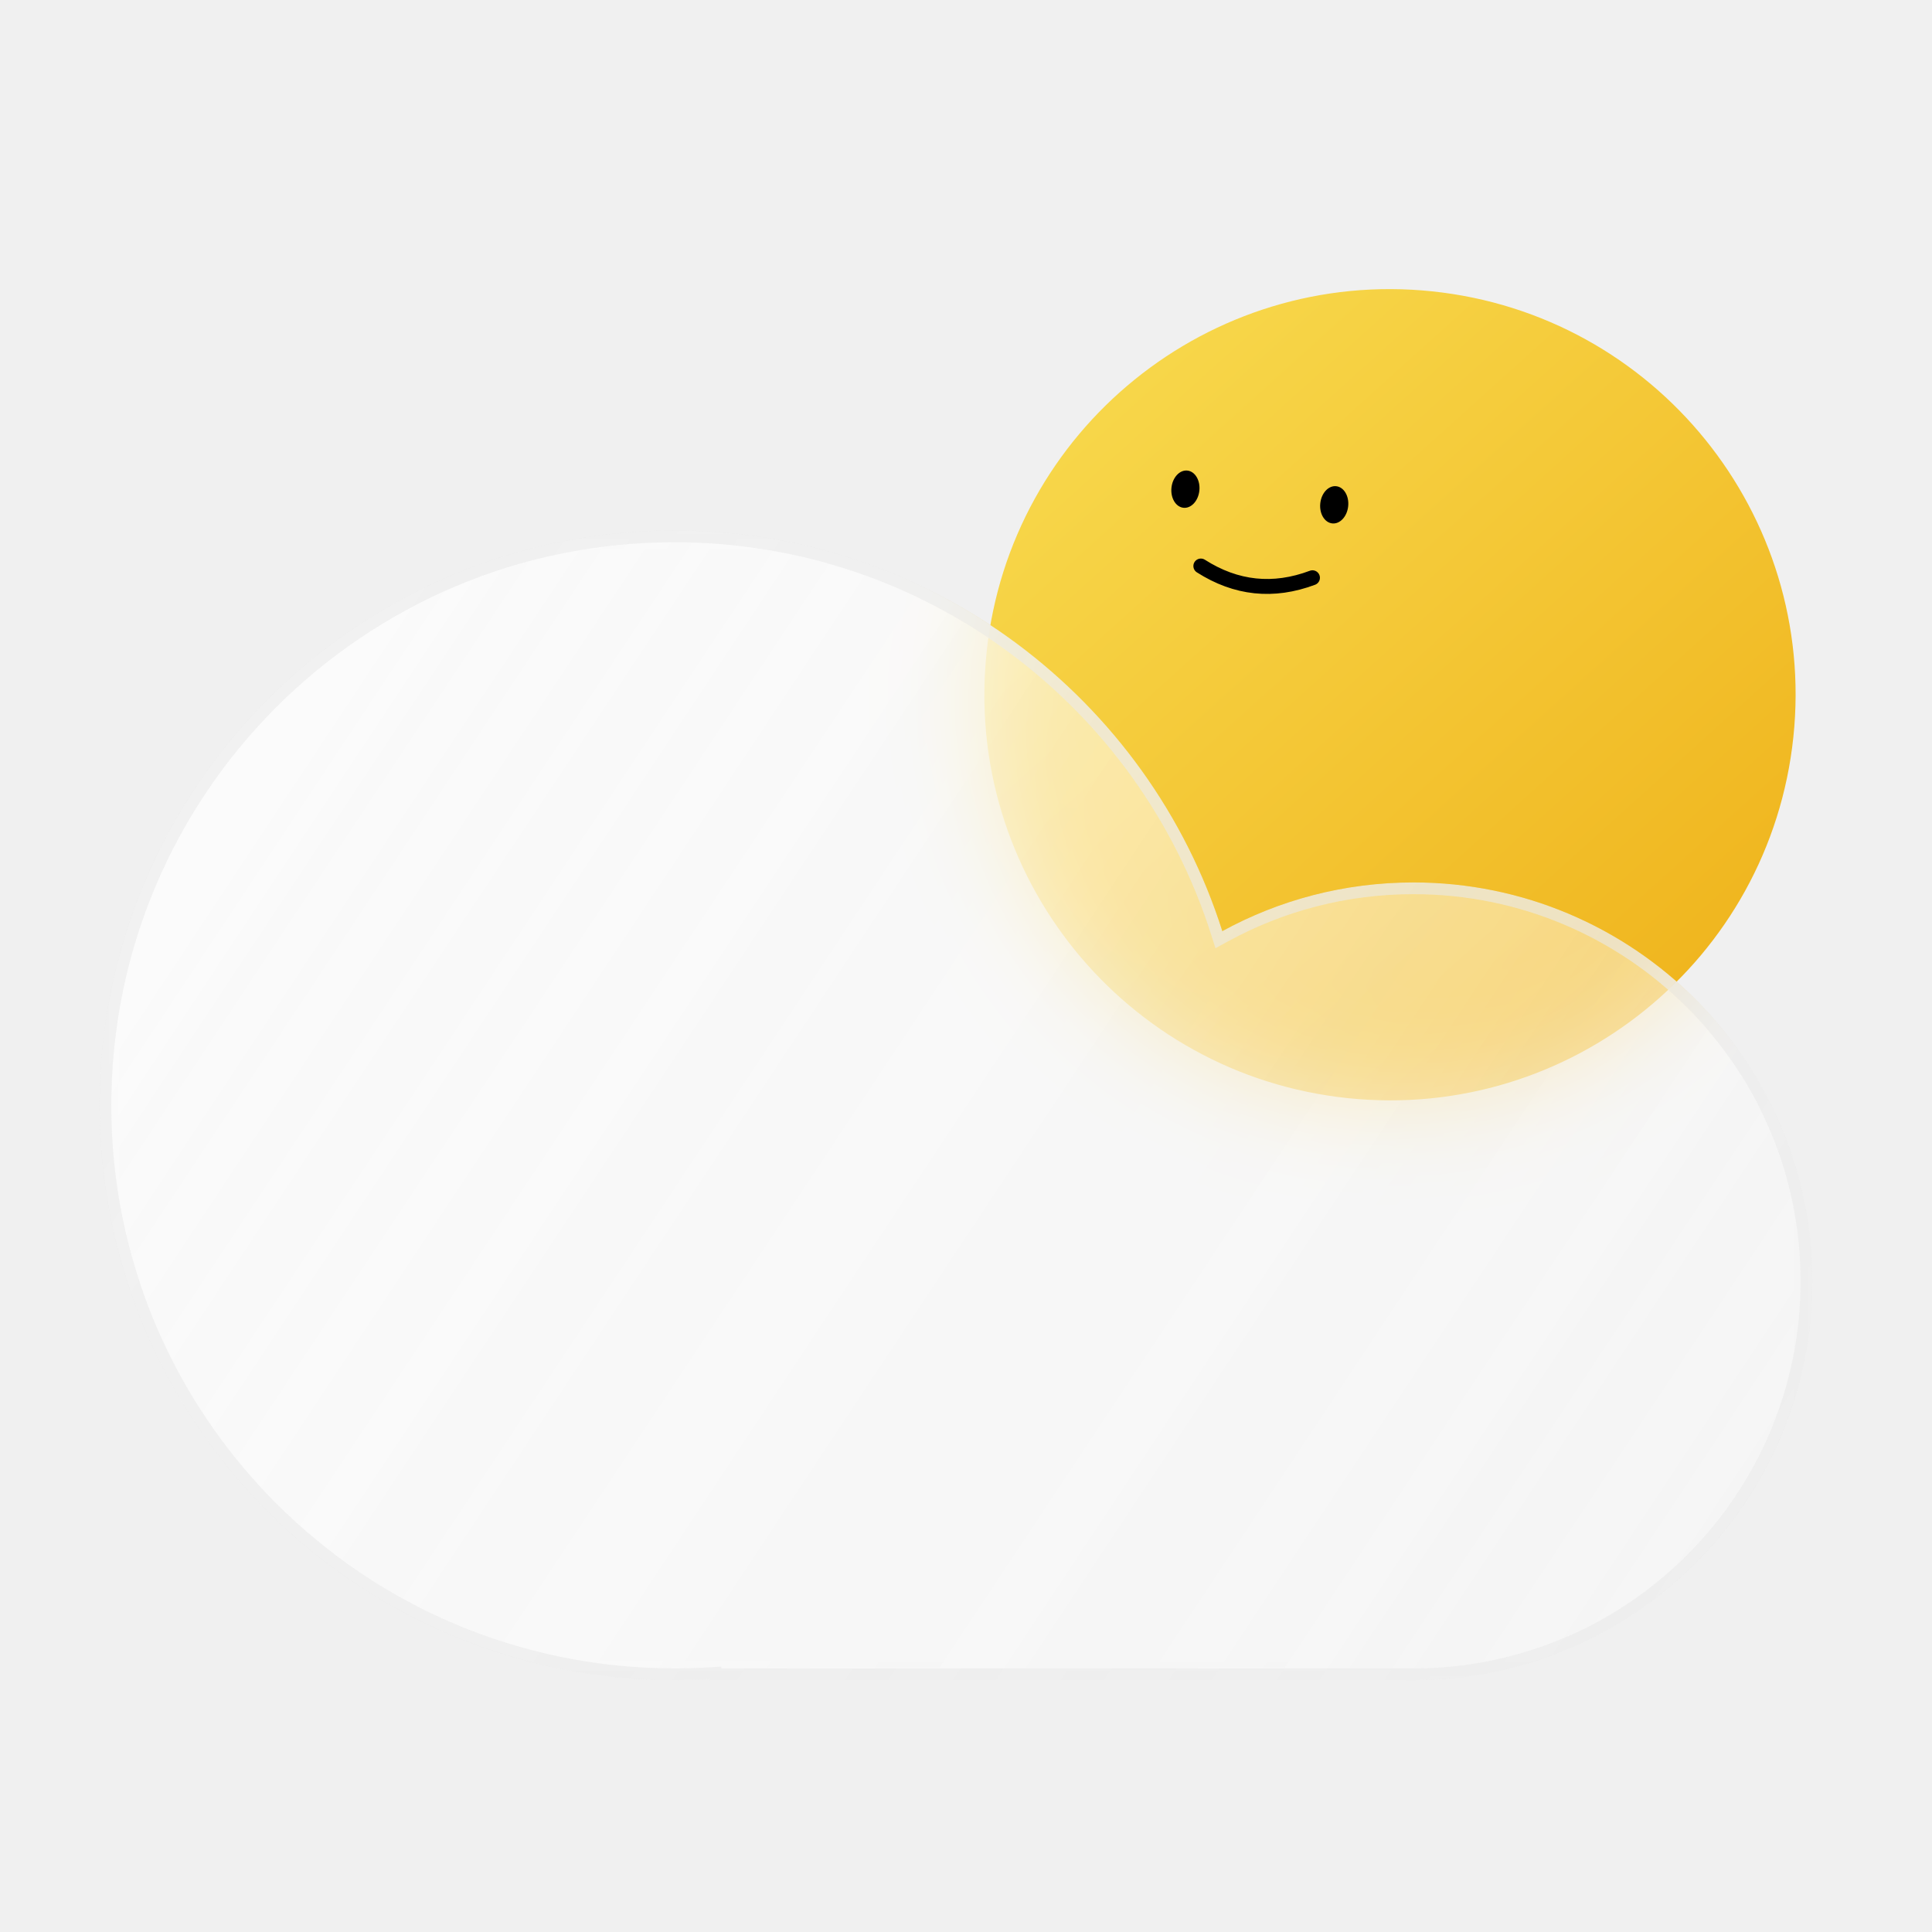
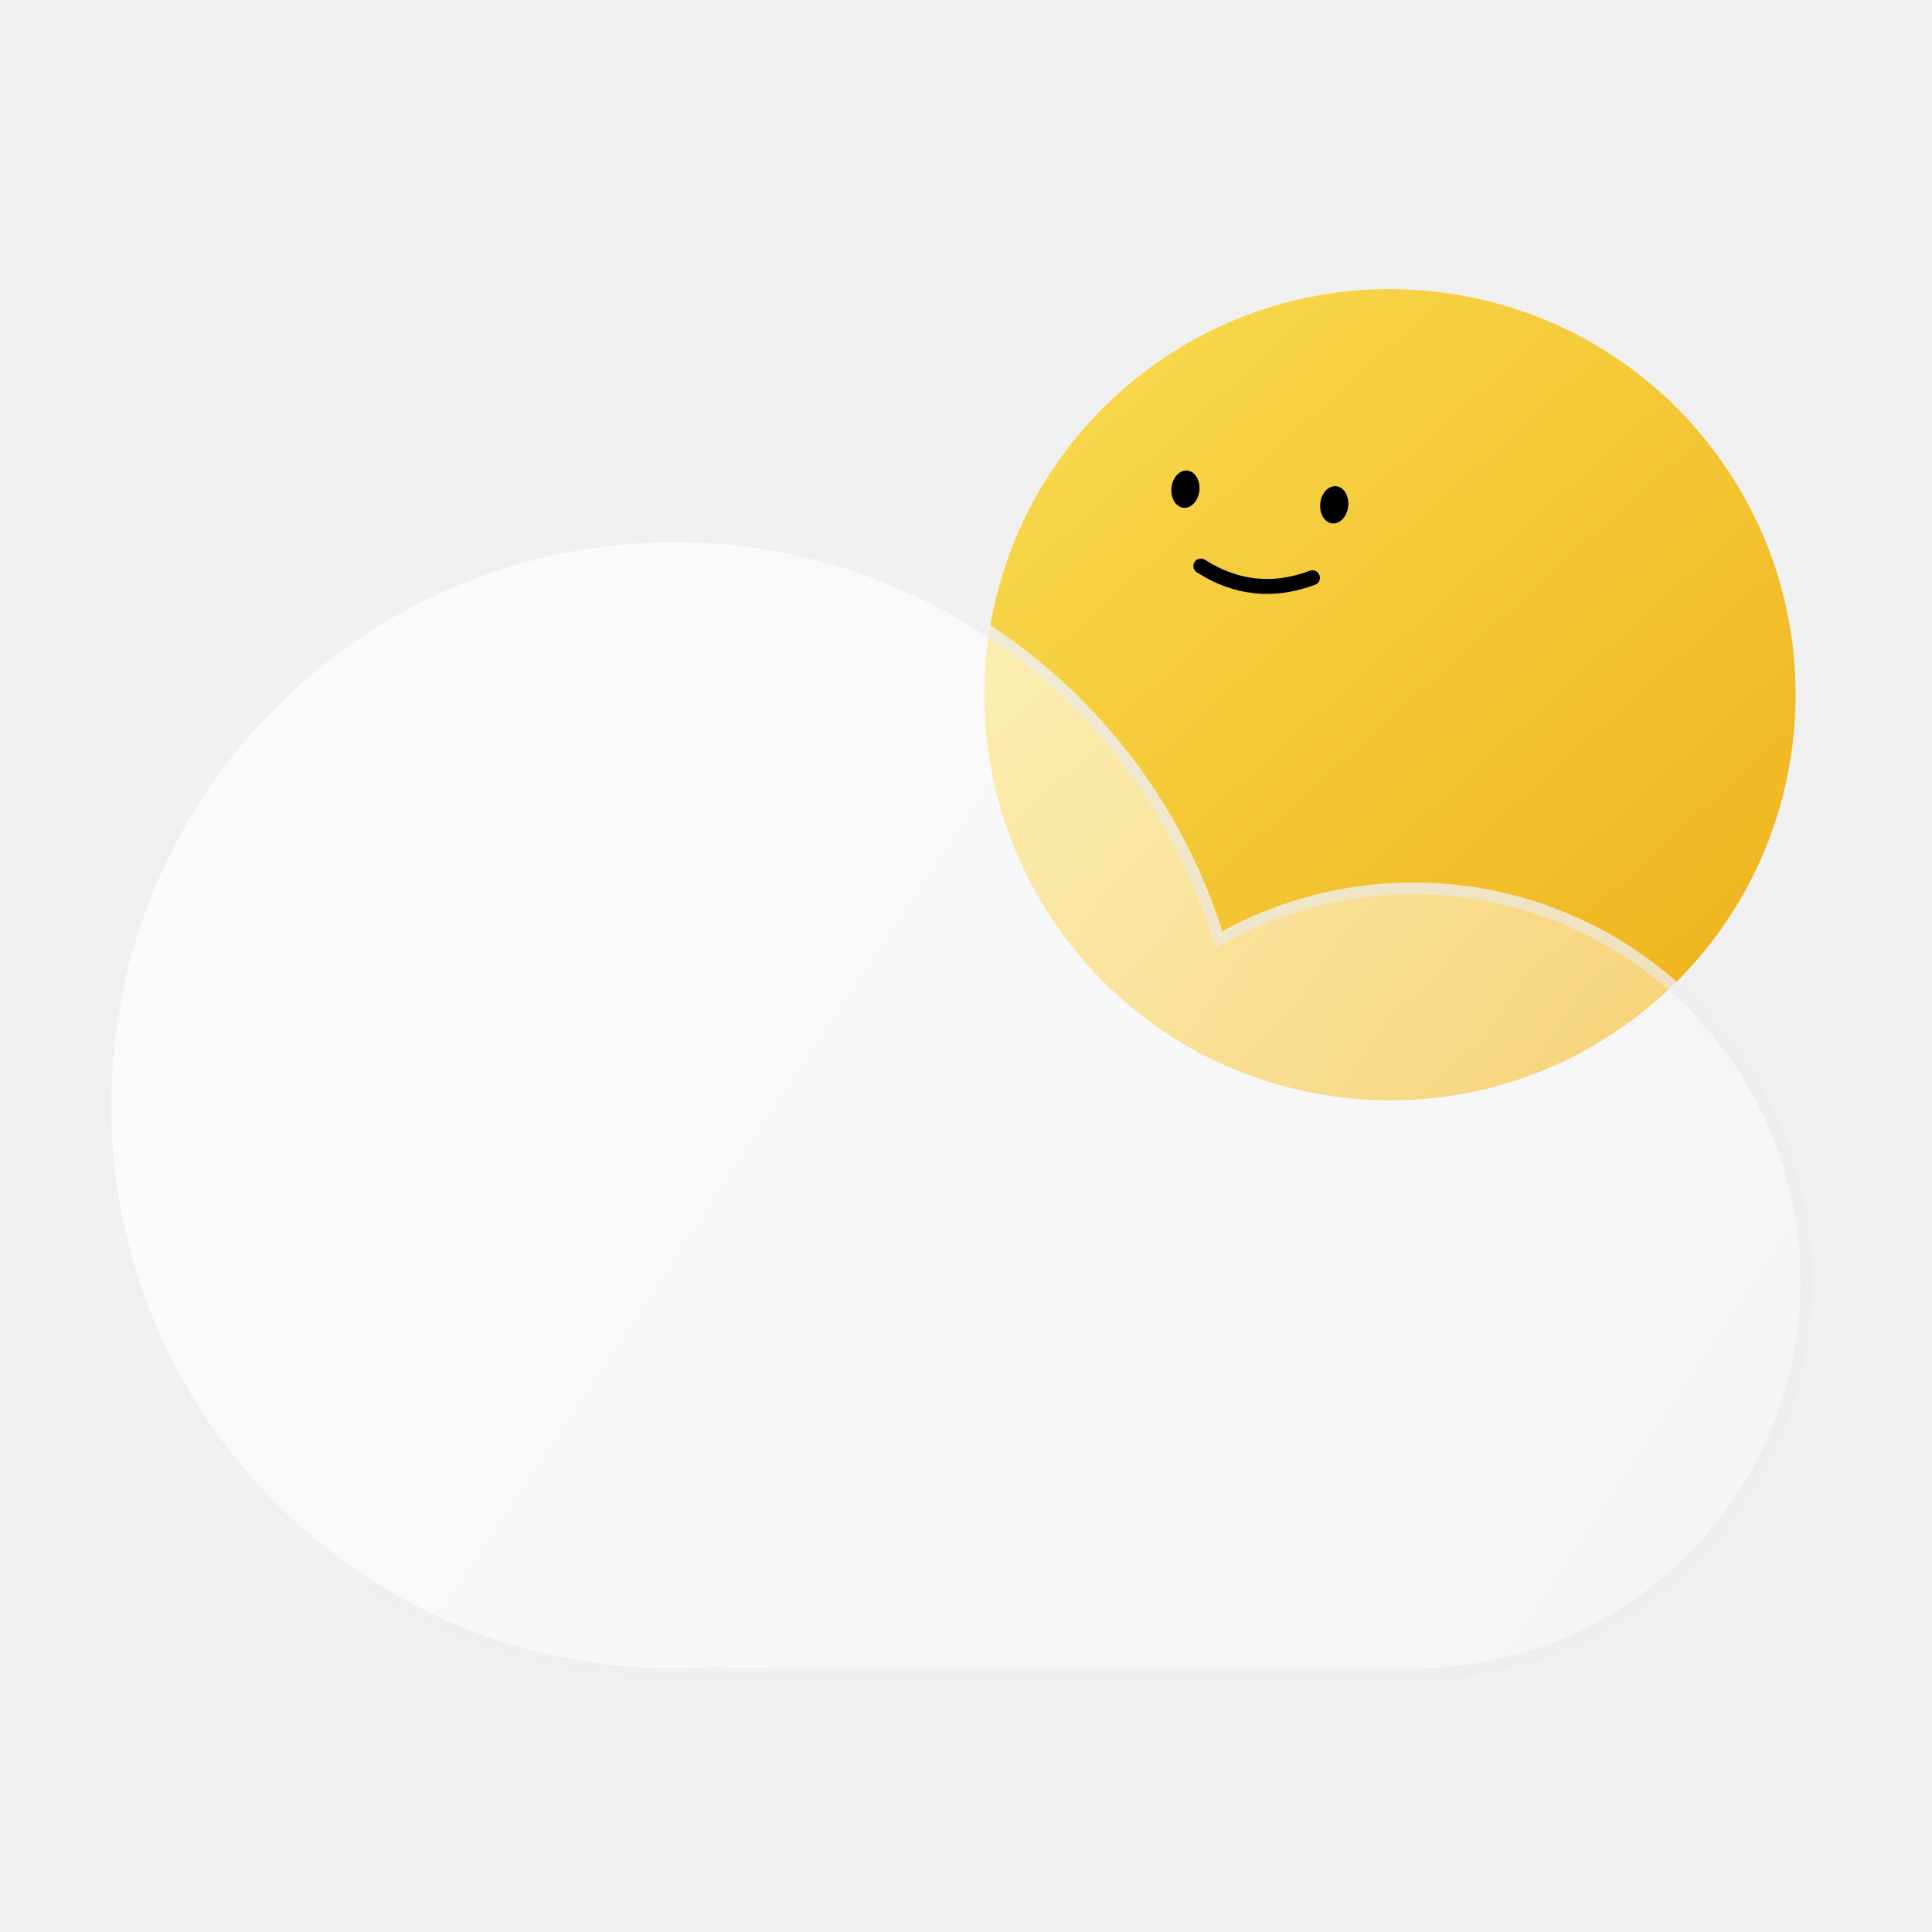
<svg xmlns="http://www.w3.org/2000/svg" viewBox="0 0 194 194" fill="none">
  <path d="M180.078 74.019C182.429 51.649 166.2 31.608 143.83 29.257C121.46 26.906 101.42 43.134 99.069 65.504C96.718 87.874 112.946 107.915 135.316 110.266C157.686 112.617 177.726 96.389 180.078 74.019Z" fill="url(#paint0_linear)" />
  <path d="M120.582 56.837C124.121 59.097 127.857 59.49 131.789 58.015" stroke="black" stroke-width="1.5" stroke-linecap="round" />
  <path d="M120.433 49.267C120.541 48.235 120.002 47.333 119.228 47.252C118.455 47.17 117.739 47.941 117.631 48.972C117.523 50.004 118.062 50.906 118.836 50.988C119.609 51.069 120.325 50.299 120.433 49.267Z" fill="black" />
  <path d="M135.376 50.838C135.485 49.806 134.945 48.904 134.172 48.822C133.398 48.741 132.683 49.511 132.574 50.543C132.466 51.575 133.005 52.477 133.779 52.558C134.553 52.64 135.268 51.869 135.376 50.838Z" fill="black" />
-   <g filter="url(#filter0_b)">
-     <mask id="mask0" mask-type="alpha" maskUnits="userSpaceOnUse" x="10" y="53" width="172" height="116">
-       <path fill-rule="evenodd" clip-rule="evenodd" d="M71.253 168.602C70.084 168.673 68.906 168.708 67.719 168.708C35.842 168.708 10 142.867 10 110.989C10 79.112 35.842 53.27 67.719 53.27C93.498 53.27 115.33 70.171 122.739 93.497C128.438 90.38 134.977 88.609 141.929 88.609C164.048 88.609 181.979 106.54 181.979 128.658C181.979 150.777 164.048 168.708 141.929 168.708H71.253V168.602Z" fill="white" />
-     </mask>
-     <g mask="url(#mask0)">
-       <path fill-rule="evenodd" clip-rule="evenodd" d="M71.253 168.602C70.084 168.673 68.906 168.708 67.719 168.708C35.842 168.708 10 142.867 10 110.989C10 79.112 35.842 53.27 67.719 53.27C93.498 53.27 115.33 70.171 122.739 93.497C128.438 90.38 134.977 88.609 141.929 88.609C164.048 88.609 181.979 106.54 181.979 128.658C181.979 150.777 164.048 168.708 141.929 168.708H71.253V168.602Z" fill="url(#paint1_linear)" />
-       <path d="M71.253 168.602H72.431V167.351L71.182 167.426L71.253 168.602ZM122.739 93.497L121.617 93.853L122.05 95.216L123.305 94.53L122.739 93.497ZM71.253 168.708H70.075V169.886H71.253V168.708ZM71.182 167.426C70.036 167.495 68.882 167.53 67.719 167.53V169.886C68.929 169.886 70.131 169.85 71.324 169.778L71.182 167.426ZM67.719 167.53C36.492 167.53 11.178 142.216 11.178 110.989H8.822C8.822 143.517 35.191 169.886 67.719 169.886V167.53ZM11.178 110.989C11.178 79.763 36.492 54.448 67.719 54.448V52.093C35.191 52.093 8.822 78.462 8.822 110.989H11.178ZM67.719 54.448C92.97 54.448 114.358 71.002 121.617 93.853L123.862 93.14C116.302 69.339 94.026 52.093 67.719 52.093V54.448ZM123.305 94.53C128.834 91.506 135.179 89.787 141.929 89.787V87.431C134.774 87.431 128.041 89.254 122.174 92.463L123.305 94.53ZM141.929 89.787C163.397 89.787 180.801 107.19 180.801 128.658H183.157C183.157 105.889 164.698 87.431 141.929 87.431V89.787ZM180.801 128.658C180.801 150.127 163.397 167.53 141.929 167.53V169.886C164.698 169.886 183.157 151.428 183.157 128.658H180.801ZM141.929 167.53H71.253V169.886H141.929V167.53ZM72.431 168.708V168.602H70.075V168.708H72.431Z" fill="#E9E9E9" fill-opacity="0.6" />
-     </g>
+   <mask id="mask0" mask-type="alpha" maskUnits="userSpaceOnUse" x="10" y="53" width="172" height="116">
+     <path fill-rule="evenodd" clip-rule="evenodd" d="M71.253 168.602C70.084 168.673 68.906 168.708 67.719 168.708C35.842 168.708 10 142.867 10 110.989C10 79.112 35.842 53.27 67.719 53.27C93.498 53.27 115.33 70.171 122.739 93.497C128.438 90.38 134.977 88.609 141.929 88.609C164.048 88.609 181.979 106.54 181.979 128.658C181.979 150.777 164.048 168.708 141.929 168.708H71.253V168.602Z" fill="white" />
+   </mask>
+   <g mask="url(#mask0)">
+     <path fill-rule="evenodd" clip-rule="evenodd" d="M71.253 168.602C70.084 168.673 68.906 168.708 67.719 168.708C35.842 168.708 10 142.867 10 110.989C10 79.112 35.842 53.27 67.719 53.27C93.498 53.27 115.33 70.171 122.739 93.497C128.438 90.38 134.977 88.609 141.929 88.609C164.048 88.609 181.979 106.54 181.979 128.658C181.979 150.777 164.048 168.708 141.929 168.708H71.253V168.602Z" fill="url(#paint1_linear)" />
+     <path d="M71.253 168.602H72.431V167.351L71.182 167.426L71.253 168.602ZM122.739 93.497L121.617 93.853L122.05 95.216L123.305 94.53L122.739 93.497ZM71.253 168.708H70.075V169.886H71.253V168.708ZM71.182 167.426C70.036 167.495 68.882 167.53 67.719 167.53V169.886C68.929 169.886 70.131 169.85 71.324 169.778L71.182 167.426ZM67.719 167.53C36.492 167.53 11.178 142.216 11.178 110.989H8.822C8.822 143.517 35.191 169.886 67.719 169.886V167.53ZM11.178 110.989C11.178 79.763 36.492 54.448 67.719 54.448V52.093C35.191 52.093 8.822 78.462 8.822 110.989H11.178ZM67.719 54.448C92.97 54.448 114.358 71.002 121.617 93.853L123.862 93.14C116.302 69.339 94.026 52.093 67.719 52.093V54.448ZM123.305 94.53C128.834 91.506 135.179 89.787 141.929 89.787V87.431C134.774 87.431 128.041 89.254 122.174 92.463L123.305 94.53ZM141.929 89.787C163.397 89.787 180.801 107.19 180.801 128.658H183.157C183.157 105.889 164.698 87.431 141.929 87.431V89.787ZM180.801 128.658C180.801 150.127 163.397 167.53 141.929 167.53V169.886C164.698 169.886 183.157 151.428 183.157 128.658H180.801ZM141.929 167.53H71.253V169.886H141.929V167.53ZM72.431 168.708V168.602H70.075V168.708H72.431Z" fill="#E9E9E9" fill-opacity="0.6" />
  </g>
  <defs>
-     <filter id="filter0_b" x="0" y="43.27" width="191.979" height="135.438" filterUnits="userSpaceOnUse" color-interpolation-filters="sRGB">
-       <feFlood flood-opacity="0" result="BackgroundImageFix" />
-       <feGaussianBlur in="BackgroundImage" stdDeviation="5" />
-       <feComposite in2="SourceAlpha" operator="in" result="effect1_backgroundBlur" />
-       <feBlend mode="normal" in="SourceGraphic" in2="effect1_backgroundBlur" result="shape" />
-     </filter>
    <linearGradient id="paint0_linear" x1="113.659" y1="39.135" x2="167.844" y2="99.21" gradientUnits="userSpaceOnUse">
      <stop stop-color="#F7D649" />
      <stop offset="1" stop-color="#F0B61F" />
    </linearGradient>
    <linearGradient id="paint1_linear" x1="33.559" y1="66.228" x2="225.562" y2="193.445" gradientUnits="userSpaceOnUse">
      <stop stop-color="white" stop-opacity="0.7" />
      <stop offset="1" stop-color="white" stop-opacity="0.2" />
    </linearGradient>
  </defs>
</svg>
